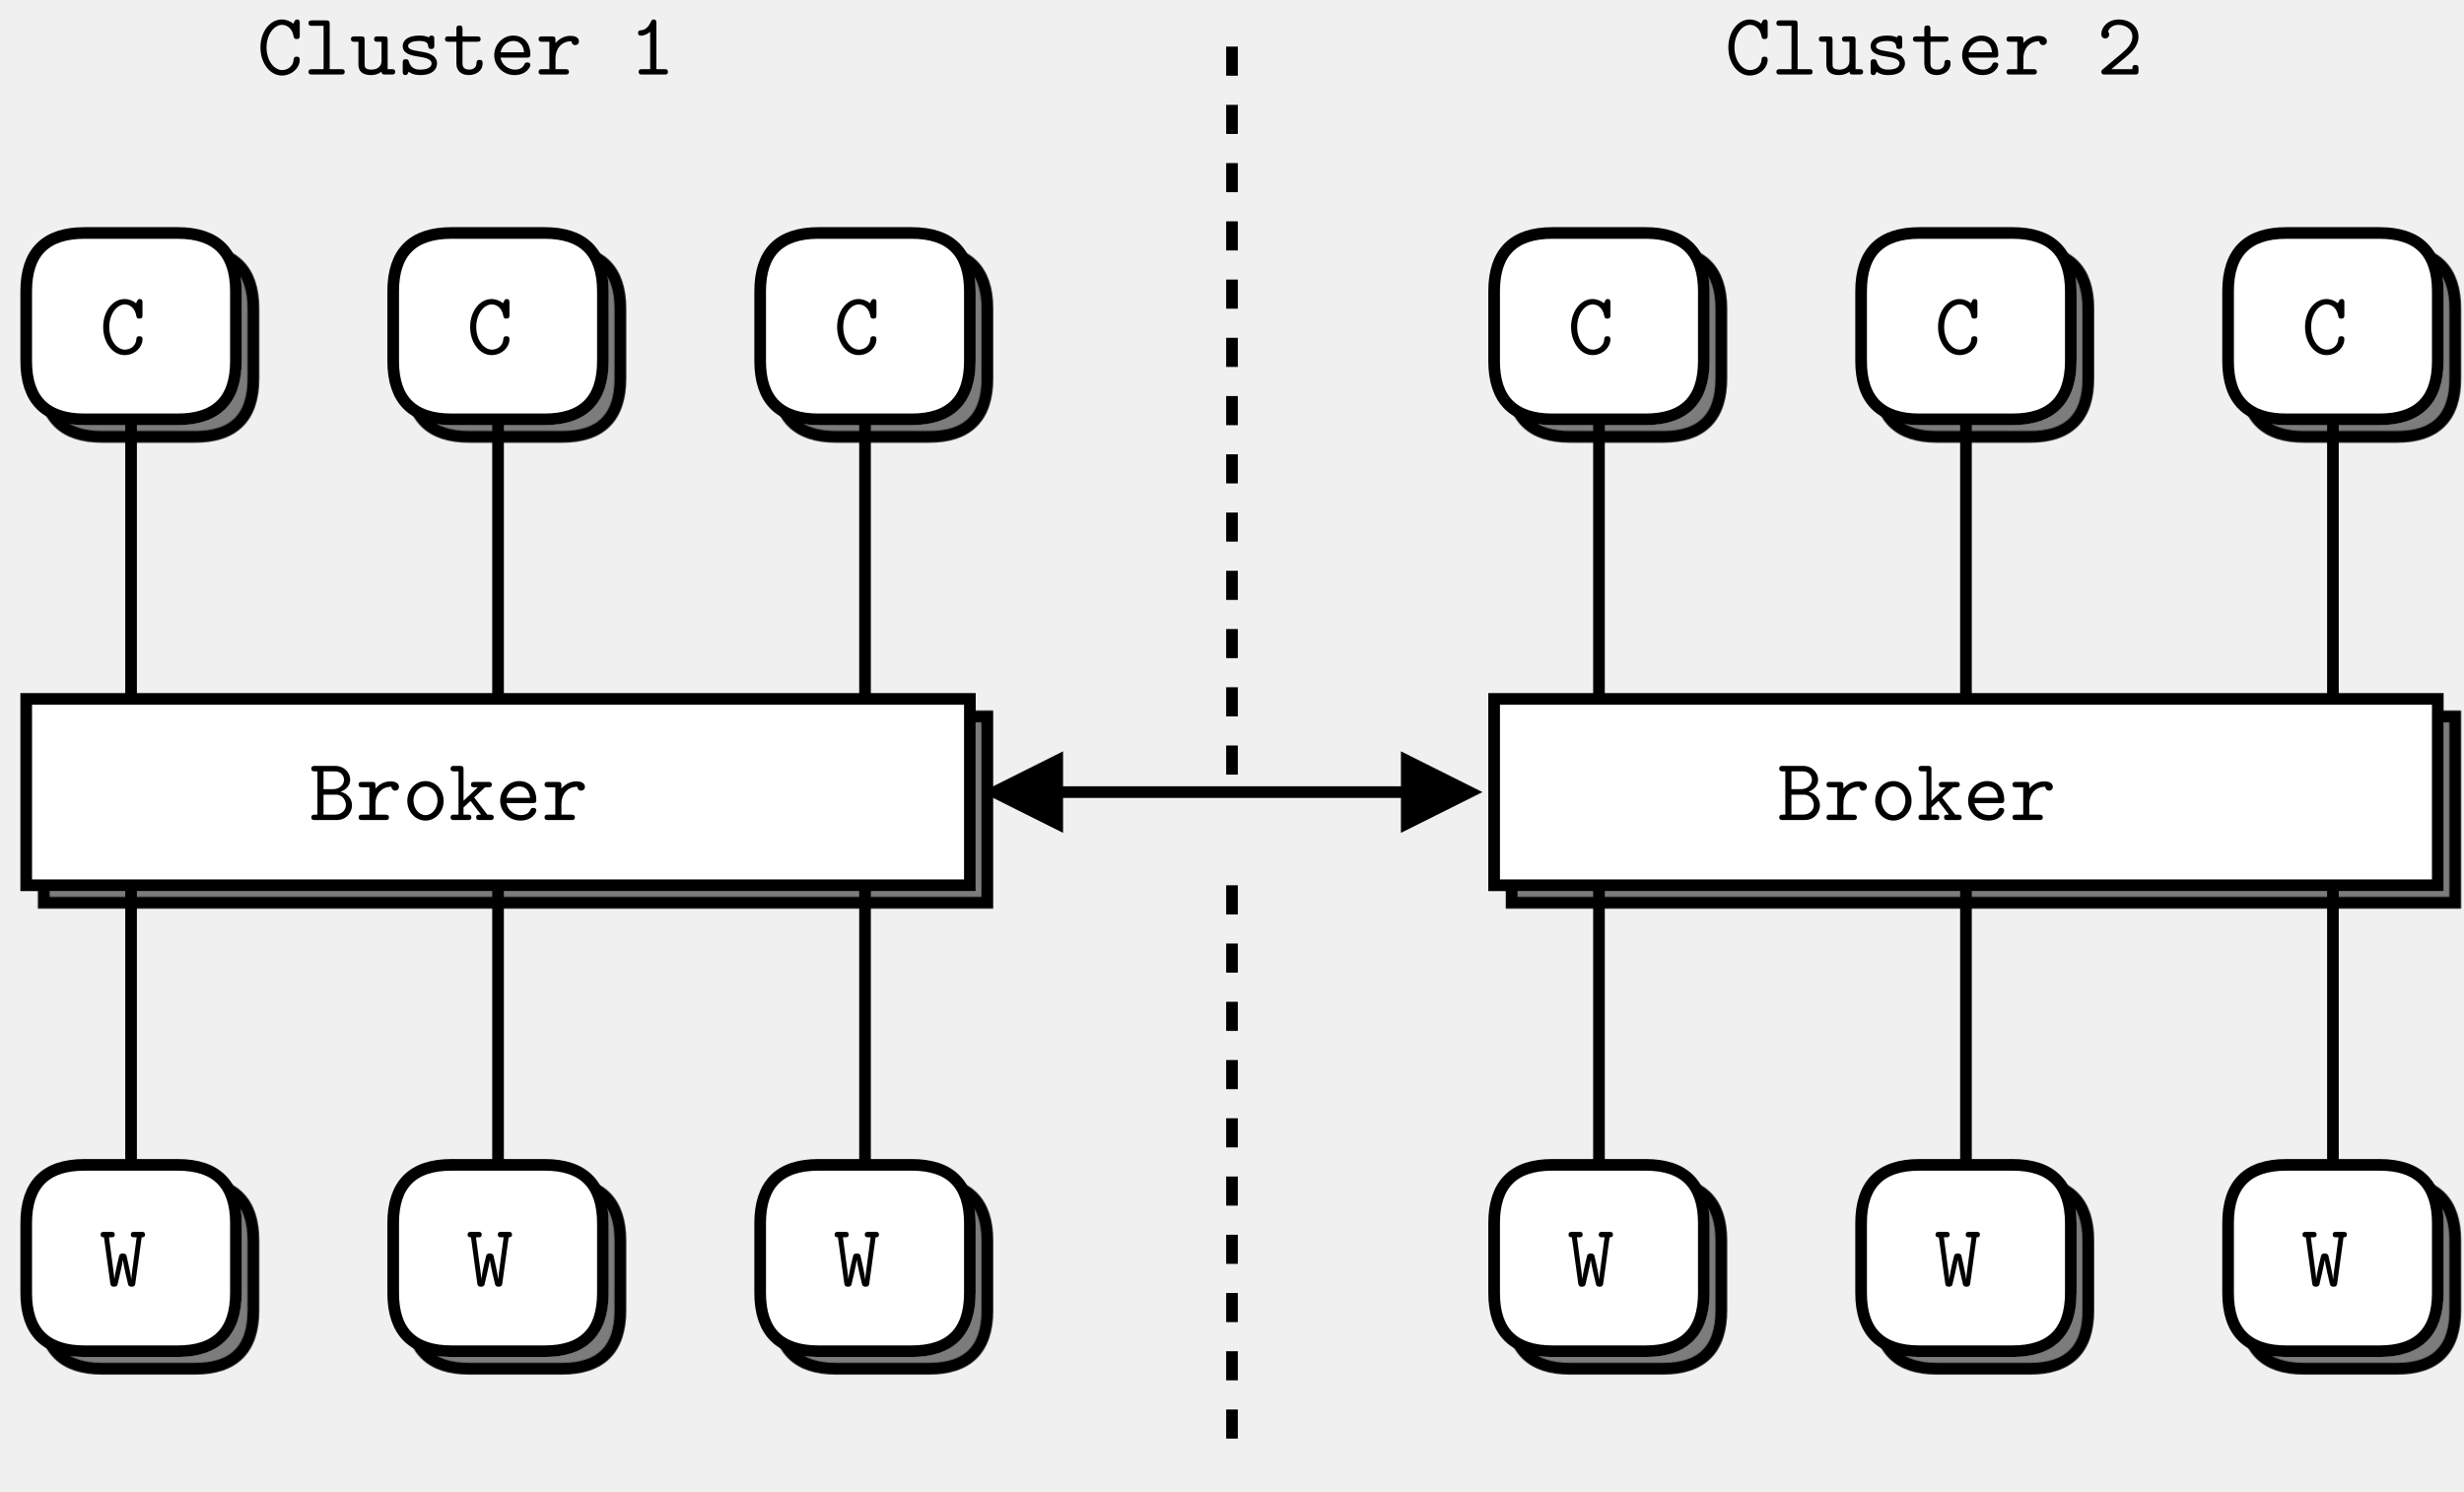
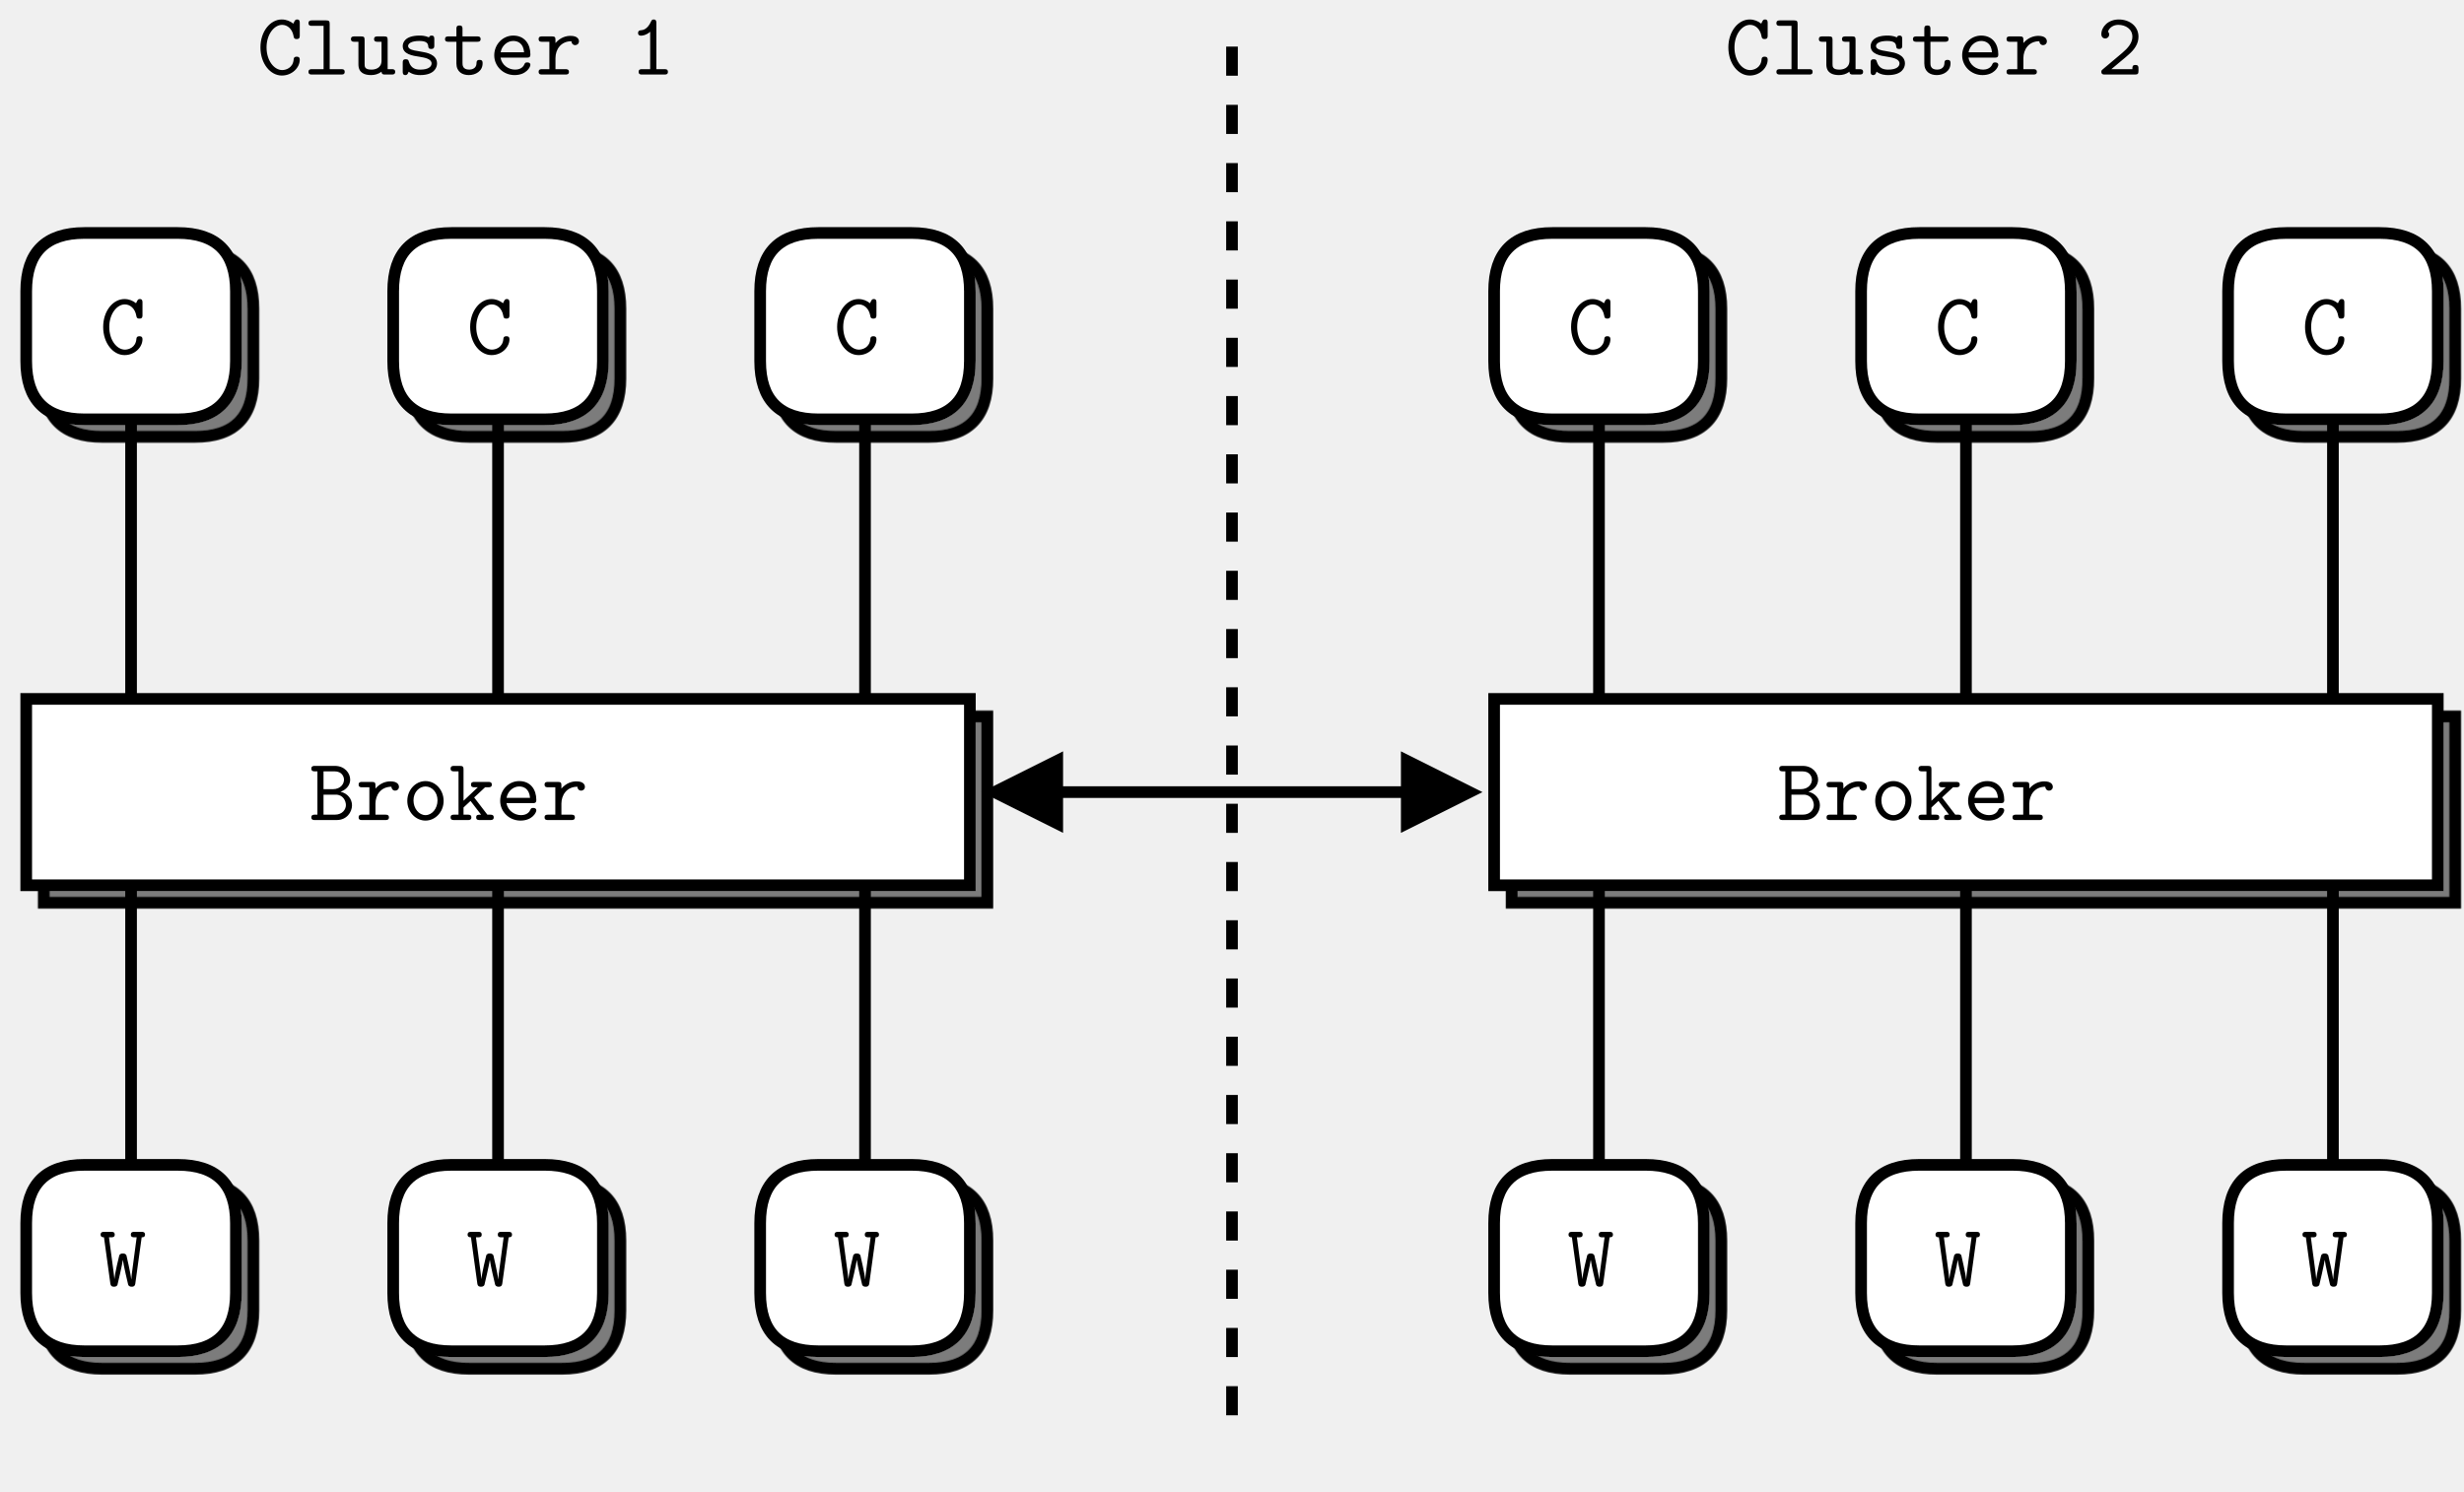
<svg xmlns="http://www.w3.org/2000/svg" width="423px" height="256px" version="1.1">
  <defs>
    <filter id="dsFilter" width="150%" height="150%">
      <feOffset result="offOut" in="SourceGraphic" dx="3" dy="3" />
      <feColorMatrix result="matrixOut" in="offOut" type="matrix" values="0.2 0 0 0 0 0 0.2 0 0 0 0 0 0.2 0 0 0 0 0 1 0" />
      <feBlend in="SourceGraphic" in2="matrixOut" mode="normal" />
    </filter>
    <marker id="iPointer" viewBox="0 0 10 10" refX="5" refY="5" markerUnits="strokeWidth" markerWidth="8" markerHeight="7" orient="auto">
      <path d="M 10 0 L 10 10 L 0 5 z" />
    </marker>
    <marker id="Pointer" viewBox="0 0 10 10" refX="5" refY="5" markerUnits="strokeWidth" markerWidth="8" markerHeight="7" orient="auto">
      <path d="M 0 0 L 10 5 L 0 10 z" />
    </marker>
  </defs>
  <g id="boxes" stroke="black" stroke-width="2" fill="none">
    <g id="group0">
      <path id="path0" filter="url(#dsFilter)" fill="#fff" d="M 4.5 50 Q 4.5 40 14.5 40 L 30.5 40 Q 40.5 40 40.5 50 L 40.5 62 Q 40.5 72 30.5 72 L 14.5 72 Q 4.5 72 4.5 62 Z" />
      <text x="17.1" y="60.8" id="text0" fill="#000" stroke="none" style="font-family:LMMono10,monospace;font-size:15.2px">C</text>
    </g>
    <g id="group2">
      <path id="path2" filter="url(#dsFilter)" fill="#fff" d="M 67.5 50 Q 67.5 40 77.5 40 L 93.5 40 Q 103.5 40 103.5 50 L 103.5 62 Q 103.5 72 93.5 72 L 77.5 72 Q 67.5 72 67.5 62 Z" />
      <text x="80.1" y="60.8" id="text2" fill="#000" stroke="none" style="font-family:LMMono10,monospace;font-size:15.2px">C</text>
    </g>
    <g id="group4">
      <path id="path4" filter="url(#dsFilter)" fill="#fff" d="M 130.5 50 Q 130.5 40 140.5 40 L 156.5 40 Q 166.5 40 166.5 50 L 166.5 62 Q 166.5 72 156.5 72 L 140.5 72 Q 130.5 72 130.5 62 Z" />
      <text x="143.1" y="60.8" id="text4" fill="#000" stroke="none" style="font-family:LMMono10,monospace;font-size:15.2px">C</text>
    </g>
    <g id="group6">
      <path id="path6" filter="url(#dsFilter)" fill="#fff" d="M 256.5 50 Q 256.5 40 266.5 40 L 282.5 40 Q 292.5 40 292.5 50 L 292.5 62 Q 292.5 72 282.5 72 L 266.5 72 Q 256.5 72 256.5 62 Z" />
      <text x="269.1" y="60.8" id="text6" fill="#000" stroke="none" style="font-family:LMMono10,monospace;font-size:15.2px">C</text>
    </g>
    <g id="group8">
      <path id="path8" filter="url(#dsFilter)" fill="#fff" d="M 319.5 50 Q 319.5 40 329.5 40 L 345.5 40 Q 355.5 40 355.5 50 L 355.5 62 Q 355.5 72 345.5 72 L 329.5 72 Q 319.5 72 319.5 62 Z" />
      <text x="332.1" y="60.8" id="text8" fill="#000" stroke="none" style="font-family:LMMono10,monospace;font-size:15.2px">C</text>
    </g>
    <g id="group10">
      <path id="path10" filter="url(#dsFilter)" fill="#fff" d="M 382.5 50 Q 382.5 40 392.5 40 L 408.5 40 Q 418.5 40 418.5 50 L 418.5 62 Q 418.5 72 408.5 72 L 392.5 72 Q 382.5 72 382.5 62 Z" />
      <text x="395.1" y="60.8" id="text10" fill="#000" stroke="none" style="font-family:LMMono10,monospace;font-size:15.2px">C</text>
    </g>
    <g id="group30">
      <path id="path30" filter="url(#dsFilter)" fill="#fff" d="M 4.5 120 L 166.5 120 L 166.5 152 L 4.5 152 Z" />
      <text x="53.1" y="140.8" id="text30" fill="#000" stroke="none" style="font-family:LMMono10,monospace;font-size:15.2px">Broker </text>
    </g>
    <g id="group35">
      <path id="path35" filter="url(#dsFilter)" fill="#fff" d="M 256.5 120 L 418.5 120 L 418.5 152 L 256.5 152 Z" />
      <text x="305.1" y="140.8" id="text35" fill="#000" stroke="none" style="font-family:LMMono10,monospace;font-size:15.2px">Broker </text>
    </g>
-     <g id="group50">
-       <path id="path50" filter="url(#dsFilter)" fill="#fff" d="M 4.5 210 Q 4.5 200 14.5 200 L 30.5 200 Q 40.5 200 40.5 210 L 40.5 222 Q 40.5 232 30.5 232 L 14.5 232 Q 4.5 232 4.5 222 Z" />
-       <text x="17.1" y="220.8" id="text50" fill="#000" stroke="none" style="font-family:LMMono10,monospace;font-size:15.2px">W</text>
+     <g id="group51">
+       <path id="path51" filter="url(#dsFilter)" fill="#fff" d="M 4.5 210 Q 4.5 200 14.5 200 L 30.5 200 Q 40.5 200 40.5 210 L 40.5 222 Q 40.5 232 30.5 232 L 14.5 232 Q 4.5 232 4.5 222 Z" />
+       <text x="17.1" y="220.8" id="text51" fill="#000" stroke="none" style="font-family:LMMono10,monospace;font-size:15.2px">W</text>
    </g>
-     <g id="group53">
-       <path id="path53" filter="url(#dsFilter)" fill="#fff" d="M 67.5 210 Q 67.5 200 77.5 200 L 93.5 200 Q 103.5 200 103.5 210 L 103.5 222 Q 103.5 232 93.5 232 L 77.5 232 Q 67.5 232 67.5 222 Z" />
-       <text x="80.1" y="220.8" id="text53" fill="#000" stroke="none" style="font-family:LMMono10,monospace;font-size:15.2px">W</text>
+     <g id="group54">
+       <path id="path54" filter="url(#dsFilter)" fill="#fff" d="M 67.5 210 Q 67.5 200 77.5 200 L 93.5 200 Q 103.5 200 103.5 210 L 103.5 222 Q 103.5 232 93.5 232 L 77.5 232 Q 67.5 232 67.5 222 Z" />
+       <text x="80.1" y="220.8" id="text54" fill="#000" stroke="none" style="font-family:LMMono10,monospace;font-size:15.2px">W</text>
    </g>
-     <g id="group56">
-       <path id="path56" filter="url(#dsFilter)" fill="#fff" d="M 130.5 210 Q 130.5 200 140.5 200 L 156.5 200 Q 166.5 200 166.5 210 L 166.5 222 Q 166.5 232 156.5 232 L 140.5 232 Q 130.5 232 130.5 222 Z" />
-       <text x="143.1" y="220.8" id="text56" fill="#000" stroke="none" style="font-family:LMMono10,monospace;font-size:15.2px">W</text>
+     <g id="group57">
+       <path id="path57" filter="url(#dsFilter)" fill="#fff" d="M 130.5 210 Q 130.5 200 140.5 200 L 156.5 200 Q 166.5 200 166.5 210 L 166.5 222 Q 166.5 232 156.5 232 L 140.5 232 Q 130.5 232 130.5 222 Z" />
+       <text x="143.1" y="220.8" id="text57" fill="#000" stroke="none" style="font-family:LMMono10,monospace;font-size:15.2px">W</text>
    </g>
-     <g id="group59">
-       <path id="path59" filter="url(#dsFilter)" fill="#fff" d="M 256.5 210 Q 256.5 200 266.5 200 L 282.5 200 Q 292.5 200 292.5 210 L 292.5 222 Q 292.5 232 282.5 232 L 266.5 232 Q 256.5 232 256.5 222 Z" />
-       <text x="269.1" y="220.8" id="text59" fill="#000" stroke="none" style="font-family:LMMono10,monospace;font-size:15.2px">W</text>
+     <g id="group60">
+       <path id="path60" filter="url(#dsFilter)" fill="#fff" d="M 256.5 210 Q 256.5 200 266.5 200 L 282.5 200 Q 292.5 200 292.5 210 L 292.5 222 Q 292.5 232 282.5 232 L 266.5 232 Q 256.5 232 256.5 222 Z" />
+       <text x="269.1" y="220.8" id="text60" fill="#000" stroke="none" style="font-family:LMMono10,monospace;font-size:15.2px">W</text>
    </g>
-     <g id="group62">
-       <path id="path62" filter="url(#dsFilter)" fill="#fff" d="M 319.5 210 Q 319.5 200 329.5 200 L 345.5 200 Q 355.5 200 355.5 210 L 355.5 222 Q 355.5 232 345.5 232 L 329.5 232 Q 319.5 232 319.5 222 Z" />
-       <text x="332.1" y="220.8" id="text62" fill="#000" stroke="none" style="font-family:LMMono10,monospace;font-size:15.2px">W</text>
+     <g id="group63">
+       <path id="path63" filter="url(#dsFilter)" fill="#fff" d="M 319.5 210 Q 319.5 200 329.5 200 L 345.5 200 Q 355.5 200 355.5 210 L 355.5 222 Q 355.5 232 345.5 232 L 329.5 232 Q 319.5 232 319.5 222 Z" />
+       <text x="332.1" y="220.8" id="text63" fill="#000" stroke="none" style="font-family:LMMono10,monospace;font-size:15.2px">W</text>
    </g>
-     <g id="group65">
-       <path id="path65" filter="url(#dsFilter)" fill="#fff" d="M 382.5 210 Q 382.5 200 392.5 200 L 408.5 200 Q 418.5 200 418.5 210 L 418.5 222 Q 418.5 232 408.5 232 L 392.5 232 Q 382.5 232 382.5 222 Z" />
-       <text x="395.1" y="220.8" id="text65" fill="#000" stroke="none" style="font-family:LMMono10,monospace;font-size:15.2px">W</text>
+     <g id="group66">
+       <path id="path66" filter="url(#dsFilter)" fill="#fff" d="M 382.5 210 Q 382.5 200 392.5 200 L 408.5 200 Q 418.5 200 418.5 210 L 418.5 222 Q 418.5 232 408.5 232 L 392.5 232 Q 382.5 232 382.5 222 Z" />
+       <text x="395.1" y="220.8" id="text66" fill="#000" stroke="none" style="font-family:LMMono10,monospace;font-size:15.2px">W</text>
    </g>
  </g>
  <g id="lines" stroke="black" stroke-width="2" fill="none">
-     <g id="group116">
-       <path id="path116" d="M 22.5 72 L 22.5 120 " />
+     <g id="group117">
+       <path id="path117" d="M 22.5 72 L 22.5 120 " />
    </g>
-     <g id="group122">
-       <path id="path122" d="M 22.5 152 L 22.5 200 " />
+     <g id="group123">
+       <path id="path123" d="M 22.5 152 L 22.5 200 " />
    </g>
-     <g id="group230">
-       <path id="path230" d="M 85.5 72 L 85.5 120 " />
+     <g id="group231">
+       <path id="path231" d="M 85.5 72 L 85.5 120 " />
    </g>
-     <g id="group236">
-       <path id="path236" d="M 85.5 152 L 85.5 200 " />
+     <g id="group237">
+       <path id="path237" d="M 85.5 152 L 85.5 200 " />
    </g>
-     <g id="group344">
-       <path id="path344" d="M 148.5 72 L 148.5 120 " />
+     <g id="group345">
+       <path id="path345" d="M 148.5 72 L 148.5 120 " />
    </g>
-     <g id="group350">
-       <path id="path350" d="M 148.5 152 L 148.5 200 " />
+     <g id="group351">
+       <path id="path351" d="M 148.5 152 L 148.5 200 " />
    </g>
-     <g id="group398">
-       <path id="path398" marker-start="url(#iPointer)" marker-end="url(#Pointer)" d="M 175.5 136 L 247.5 136 " />
+     <g id="group399">
+       <path id="path399" marker-start="url(#iPointer)" marker-end="url(#Pointer)" d="M 175.5 136 L 211.5 136 L 247.5 136 " />
    </g>
-     <g id="group454">
-       <path id="path454" stroke-dasharray="5 5" d="M 211.5 8 L 211.5 136 " />
+     <g id="group455">
+       <path id="path455" stroke-dasharray="5 5" d="M 211.5 8 L 211.5 136 L 211.5 248 " />
    </g>
-     <g id="group463">
-       <path id="path463" stroke-dasharray="5 5" d="M 211.5 152 L 211.5 248 " />
+     <g id="group571">
+       <path id="path571" d="M 274.5 72 L 274.5 120 " />
    </g>
-     <g id="group570">
-       <path id="path570" d="M 274.5 72 L 274.5 120 " />
+     <g id="group577">
+       <path id="path577" d="M 274.5 152 L 274.5 200 " />
    </g>
-     <g id="group576">
-       <path id="path576" d="M 274.5 152 L 274.5 200 " />
+     <g id="group685">
+       <path id="path685" d="M 337.5 72 L 337.5 120 " />
    </g>
-     <g id="group684">
-       <path id="path684" d="M 337.5 72 L 337.5 120 " />
+     <g id="group691">
+       <path id="path691" d="M 337.5 152 L 337.5 200 " />
    </g>
-     <g id="group690">
-       <path id="path690" d="M 337.5 152 L 337.5 200 " />
+     <g id="group799">
+       <path id="path799" d="M 400.5 72 L 400.5 120 " />
    </g>
-     <g id="group798">
-       <path id="path798" d="M 400.5 72 L 400.5 120 " />
-     </g>
-     <g id="group804">
-       <path id="path804" d="M 400.5 152 L 400.5 200 " />
+     <g id="group805">
+       <path id="path805" d="M 400.5 152 L 400.5 200 " />
    </g>
  </g>
  <g id="text" fill="black" style="font-family:LMMono10,monospace;font-size:15.2px">
    <text x="44.1" y="12.8" id="text0" fill="#000">Cluster 1 </text>
    <text x="296.1" y="12.8" id="text1" fill="#000">Cluster 2</text>
  </g>
</svg>
